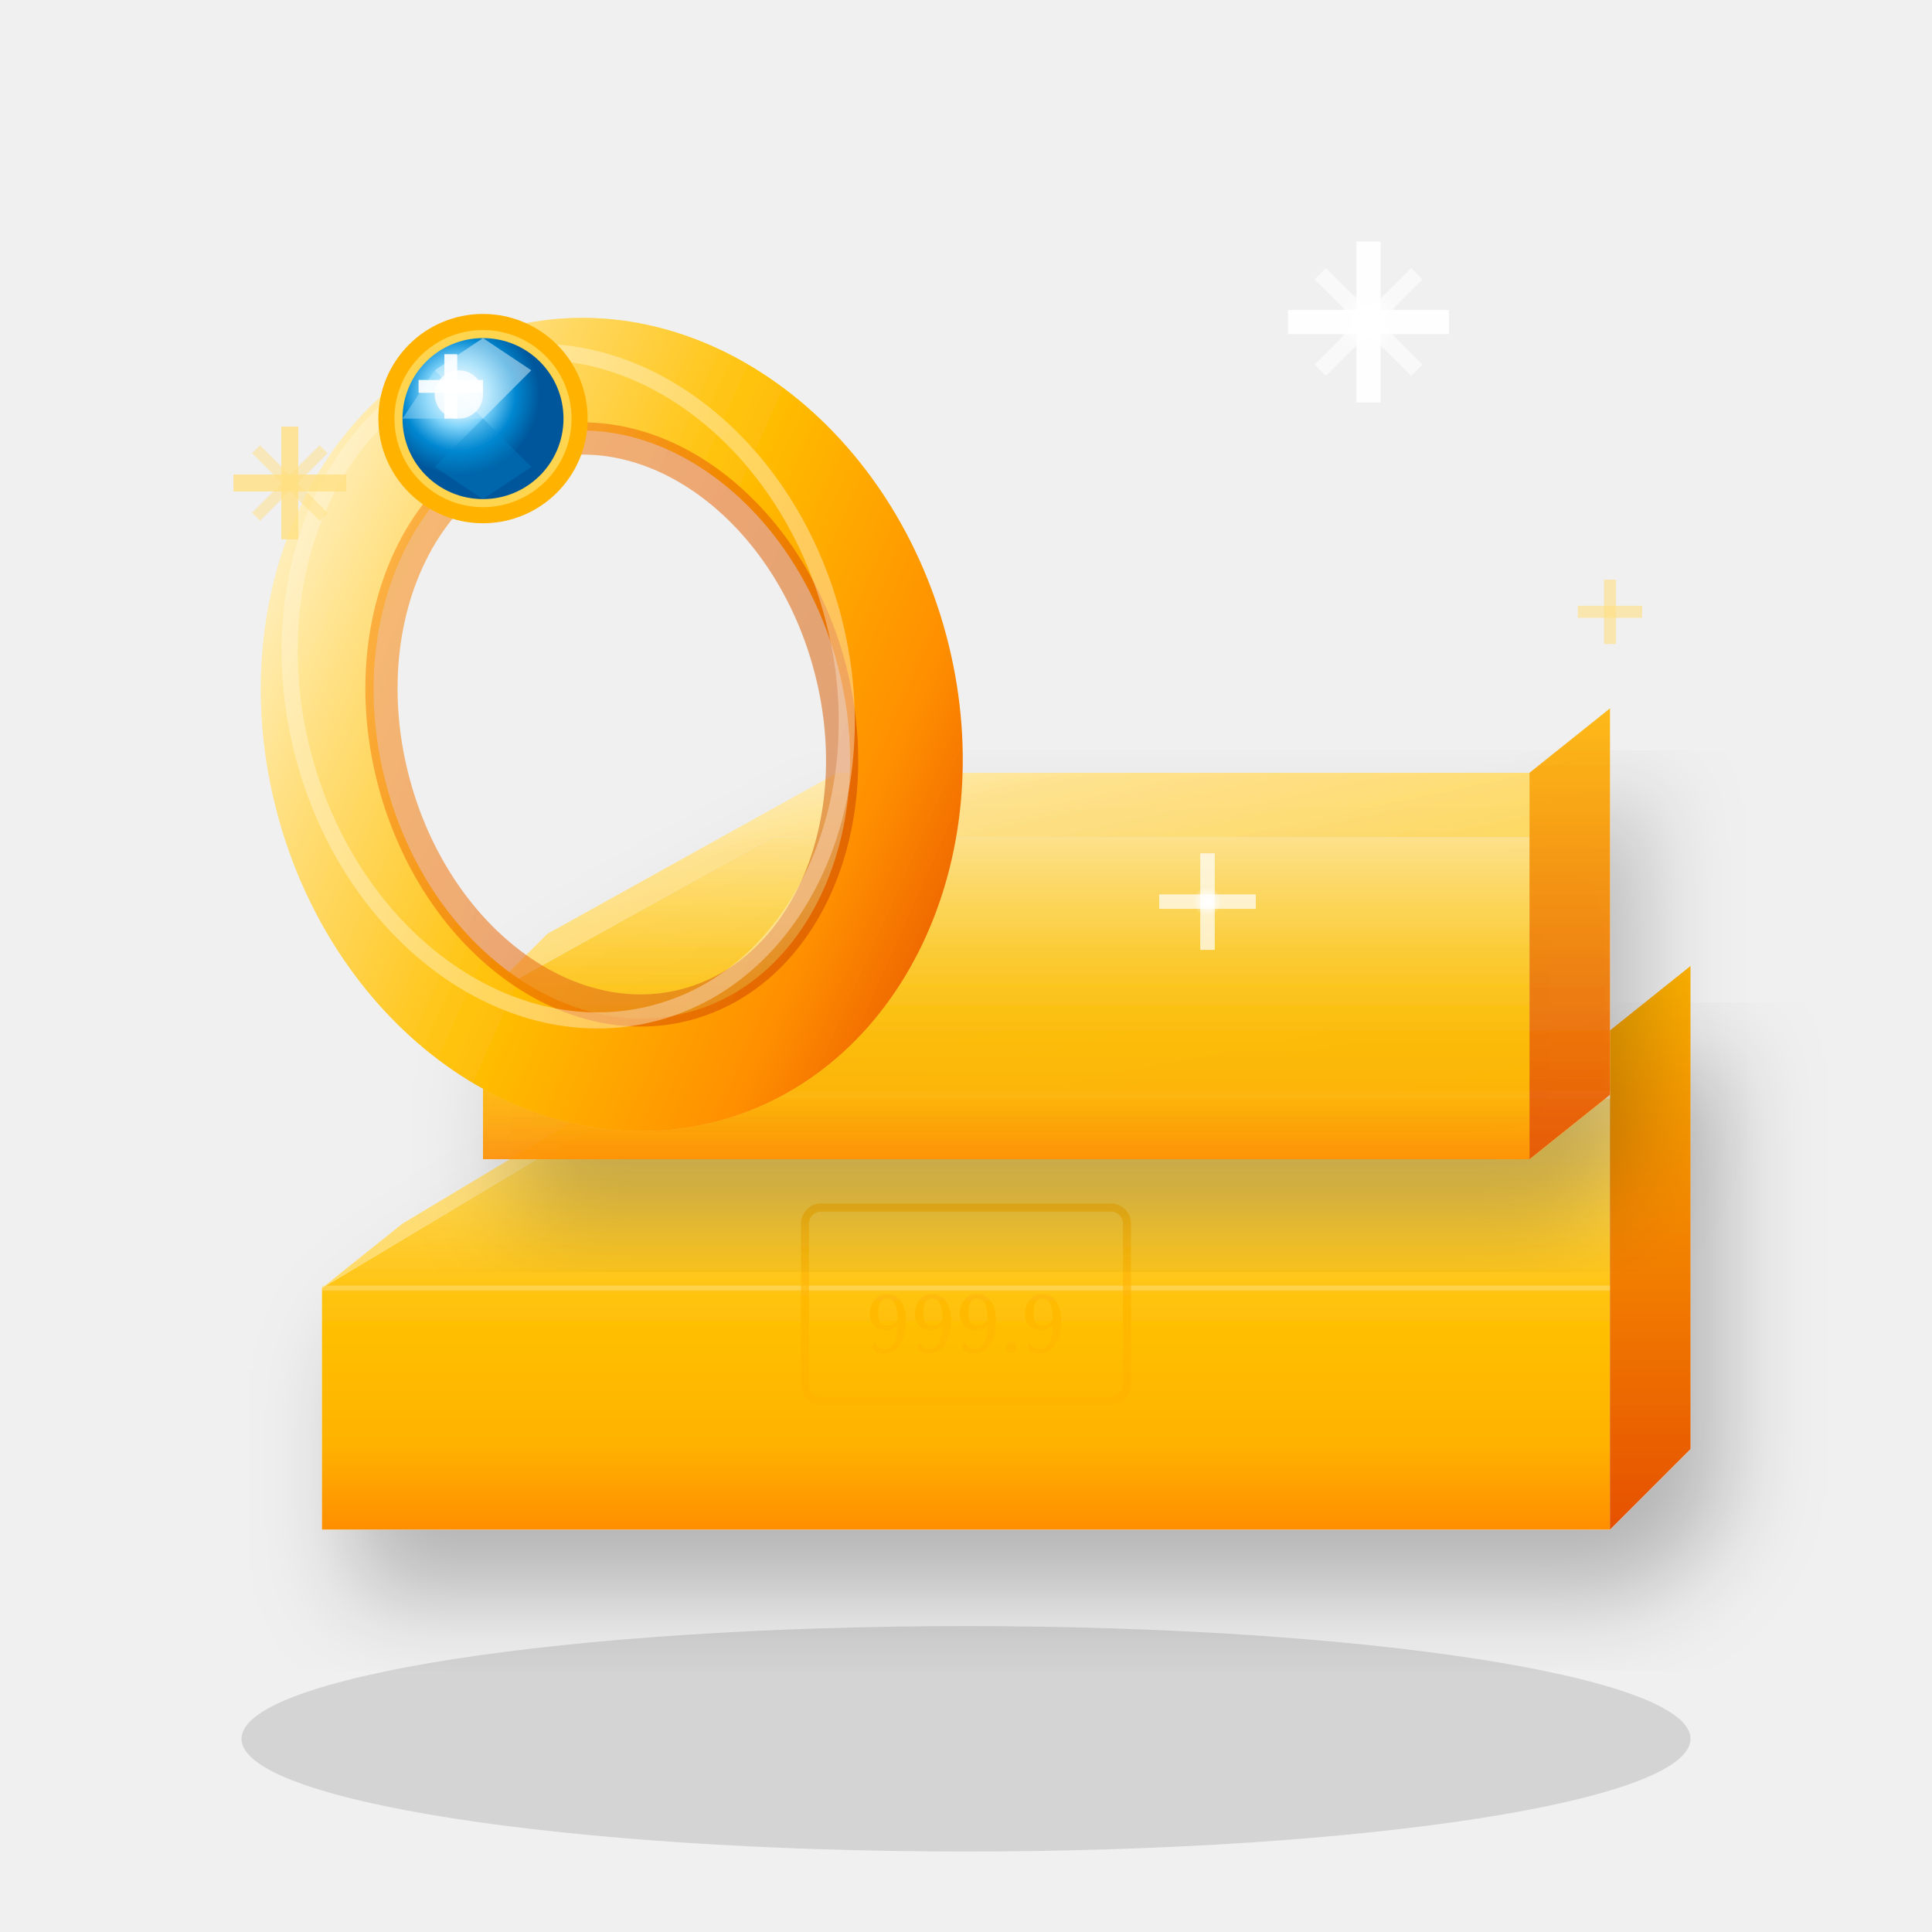
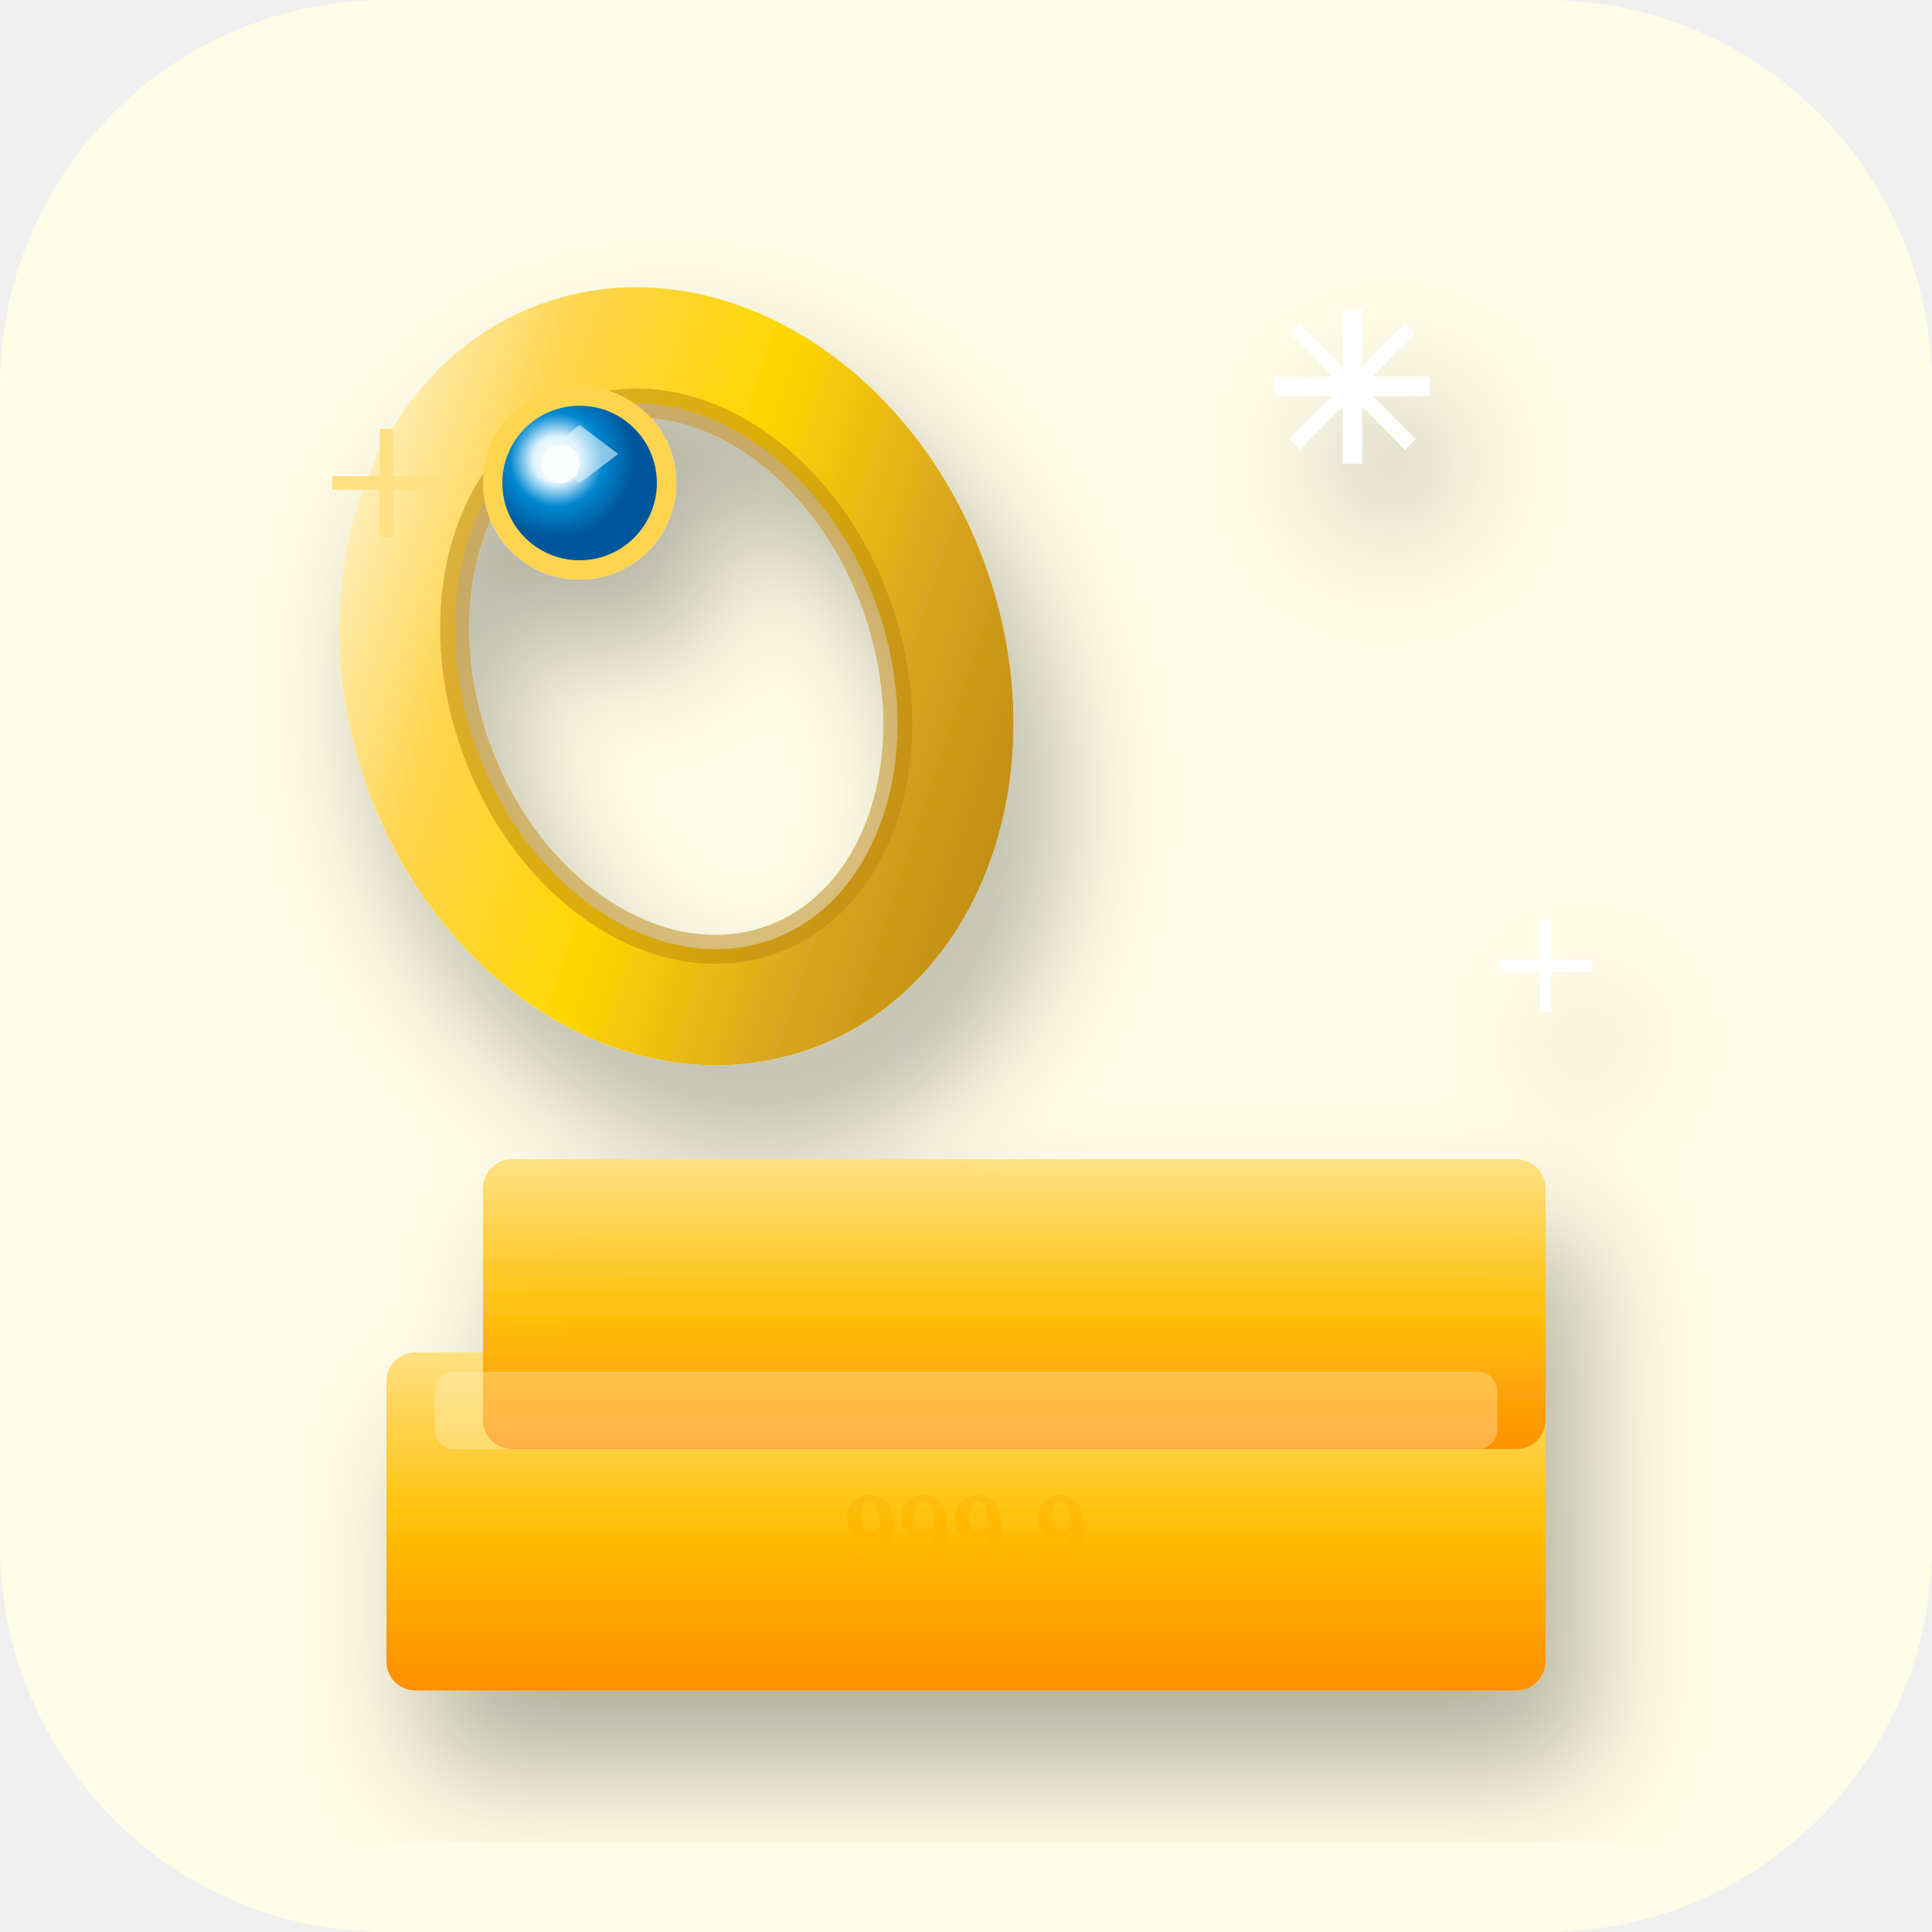
- <svg xmlns="http://www.w3.org/2000/svg" viewBox="0 0 120 120" width="120" height="120">
+ <svg xmlns="http://www.w3.org/2000/svg" viewBox="0 0 200 200" width="200" height="200">
  <defs>
-     <linearGradient id="goldBar" x1="0%" y1="0%" x2="0%" y2="100%">
+     <linearGradient id="goldGrad" x1="0%" y1="0%" x2="100%" y2="100%">
+       <stop offset="0%" stop-color="#FFF8E1" />
+       <stop offset="25%" stop-color="#FFD54F" />
+       <stop offset="50%" stop-color="#FFD700" />
+       <stop offset="75%" stop-color="#DAA520" />
+       <stop offset="100%" stop-color="#B8860B" />
+     </linearGradient>
+     <radialGradient id="gemGrad" cx="35%" cy="35%" r="50%">
+       <stop offset="0%" stop-color="#FFFFFF" />
+       <stop offset="30%" stop-color="#E1F5FE" />
+       <stop offset="60%" stop-color="#0288D1" />
+       <stop offset="100%" stop-color="#01579B" />
+     </radialGradient>
+     <linearGradient id="barGrad" x1="0%" y1="0%" x2="0%" y2="100%">
      <stop offset="0%" stop-color="#FFE082" />
-       <stop offset="20%" stop-color="#FFD54F" />
      <stop offset="50%" stop-color="#FFC107" />
-       <stop offset="80%" stop-color="#FFB300" />
      <stop offset="100%" stop-color="#FF8F00" />
    </linearGradient>
-     <linearGradient id="goldBarSide" x1="0%" y1="0%" x2="0%" y2="100%">
-       <stop offset="0%" stop-color="#FFB300" />
-       <stop offset="100%" stop-color="#E65100" />
-     </linearGradient>
-     <linearGradient id="goldBarTop" x1="0%" y1="0%" x2="100%" y2="100%">
-       <stop offset="0%" stop-color="#FFF8E1" />
-       <stop offset="30%" stop-color="#FFE082" />
-       <stop offset="70%" stop-color="#FFD54F" />
-       <stop offset="100%" stop-color="#FFC107" />
-     </linearGradient>
-     <linearGradient id="ringGold" x1="0%" y1="0%" x2="100%" y2="100%">
-       <stop offset="0%" stop-color="#FFF8E1" />
-       <stop offset="20%" stop-color="#FFE082" />
-       <stop offset="50%" stop-color="#FFC107" />
-       <stop offset="80%" stop-color="#FF8F00" />
-       <stop offset="100%" stop-color="#E65100" />
-     </linearGradient>
-     <linearGradient id="ringInner" x1="0%" y1="0%" x2="100%" y2="100%">
-       <stop offset="0%" stop-color="#FF8F00" />
-       <stop offset="50%" stop-color="#E65100" />
-       <stop offset="100%" stop-color="#BF360C" />
-     </linearGradient>
-     <radialGradient id="gemstone" cx="35%" cy="35%" r="50%">
-       <stop offset="0%" stop-color="#FFFFFF" />
-       <stop offset="20%" stop-color="#E1F5FE" />
-       <stop offset="40%" stop-color="#81D4FA" />
-       <stop offset="70%" stop-color="#0288D1" />
-       <stop offset="100%" stop-color="#01579B" />
-     </radialGradient>
-     <radialGradient id="sparkle" cx="50%" cy="50%" r="50%">
-       <stop offset="0%" stop-color="#FFFFFF" />
-       <stop offset="50%" stop-color="#FFFFFF" stop-opacity="0.5" />
-       <stop offset="100%" stop-color="#FFFFFF" stop-opacity="0" />
-     </radialGradient>
-     <filter id="goldShadow" x="-10%" y="-5%" width="130%" height="130%">
-       <feDropShadow dx="2" dy="4" stdDeviation="3" flood-color="#000" flood-opacity="0.25" />
+     <filter id="goldShadow">
+       <feDropShadow dx="4" dy="8" stdDeviation="6" flood-color="#000" flood-opacity="0.3" />
    </filter>
-     <filter id="goldGlow" x="-20%" y="-20%" width="140%" height="140%">
-       <feGaussianBlur in="SourceAlpha" stdDeviation="3" />
-       <feOffset dx="0" dy="0" />
-       <feComponentTransfer>
-         <feFuncA type="linear" slope="0.3" />
-       </feComponentTransfer>
-       <feFlood flood-color="#FFD54F" flood-opacity="0.3" />
-       <feComposite in2="SourceAlpha" operator="in" />
-       <feMerge>
-         <feMergeNode />
-         <feMergeNode in="SourceGraphic" />
-       </feMerge>
+     <filter id="goldGlow">
+       <feGaussianBlur stdDeviation="4" />
    </filter>
  </defs>
-   <ellipse cx="60" cy="108" rx="45" ry="7" fill="#000" opacity="0.12" />
+   <rect width="200" height="200" rx="40" fill="#FFFDE7" />
  <g filter="url(#goldShadow)">
-     <path d="M20,80 L40,68 L100,68 L100,95 L20,95Z" fill="url(#goldBar)" />
-     <path d="M25,76 L45,64 L100,64 L100,68 L40,68 L20,80Z" fill="url(#goldBarTop)" />
-     <path d="M100,64 L100,95 L105,90 L105,60Z" fill="url(#goldBarSide)" />
-     <line x1="20" y1="80" x2="100" y2="80" stroke="#FFE082" stroke-width="0.3" opacity="0.5" />
-     <line x1="40" y1="68" x2="100" y2="68" stroke="#FFF8E1" stroke-width="0.5" opacity="0.7" />
-     <rect x="50" y="75" width="20" height="12" rx="1" fill="none" stroke="#FFB300" stroke-width="0.5" opacity="0.6" />
-     <text x="60" y="84" font-size="5" text-anchor="middle" fill="#FFB300" opacity="0.5" font-family="serif">999.9</text>
-   </g>
-   <g filter="url(#goldShadow)">
-     <path d="M30,62 L48,52 L95,52 L95,72 L30,72Z" fill="url(#goldBar)" opacity="0.9" />
-     <path d="M34,58 L52,48 L95,48 L95,52 L48,52 L30,62Z" fill="url(#goldBarTop)" opacity="0.9" />
-     <path d="M95,48 L95,72 L100,68 L100,44Z" fill="url(#goldBarSide)" opacity="0.9" />
-   </g>
-   <g filter="url(#goldGlow)">
-     <ellipse cx="38" cy="45" rx="18" ry="22" fill="none" stroke="url(#ringGold)" stroke-width="7" transform="rotate(-15 38 45)" />
-     <ellipse cx="38" cy="45" rx="14" ry="18" fill="none" stroke="url(#ringInner)" stroke-width="2" transform="rotate(-15 38 45)" opacity="0.5" />
-     <ellipse cx="36" cy="42" rx="17" ry="21" fill="none" stroke="#FFF8E1" stroke-width="1" transform="rotate(-15 38 45)" opacity="0.4" />
-     <circle cx="30" cy="26" r="6" fill="#FFD54F" stroke="#FFB300" stroke-width="1" />
-     <circle cx="30" cy="26" r="5" fill="url(#gemstone)" />
-     <path d="M27,23 L30,26 L33,23 L30,21Z" fill="#E1F5FE" opacity="0.5" />
-     <path d="M27,29 L30,26 L33,29 L30,31Z" fill="#0288D1" opacity="0.3" />
-     <path d="M25,26 L30,26 L27,23Z" fill="#B3E5FC" opacity="0.4" />
-     <circle cx="28.5" cy="24.5" r="1.5" fill="#FFFFFF" opacity="0.8" />
-   </g>
-   <g>
-     <g transform="translate(85,20)">
-       <line x1="0" y1="-5" x2="0" y2="5" stroke="#FFF" stroke-width="1.5" opacity="0.9" />
-       <line x1="-5" y1="0" x2="5" y2="0" stroke="#FFF" stroke-width="1.5" opacity="0.9" />
-       <line x1="-3" y1="-3" x2="3" y2="3" stroke="#FFF" stroke-width="1" opacity="0.6" />
-       <line x1="3" y1="-3" x2="-3" y2="3" stroke="#FFF" stroke-width="1" opacity="0.6" />
-       <circle cx="0" cy="0" r="2" fill="url(#sparkle)" />
+     <rect x="40" y="140" width="120" height="35" rx="3" fill="url(#barGrad)" />
+     <rect x="50" y="120" width="110" height="30" rx="3" fill="url(#barGrad)" opacity="0.95" />
+     <rect x="45" y="142" width="110" height="8" rx="2" fill="#FFF8E1" opacity="0.3" />
+     <text x="100" y="162" font-size="10" text-anchor="middle" fill="#FFB300" opacity="0.5" font-family="serif" font-weight="bold">999.9</text>
+     <g transform="translate(70, 70)">
+       <animateTransform attributeName="transform" type="scale" values="1;1.05;1" dur="3s" repeatCount="indefinite" additive="sum" />
+       <ellipse rx="28" ry="35" fill="none" stroke="url(#goldGrad)" stroke-width="12" transform="rotate(-20)" />
+       <ellipse rx="22" ry="29" fill="none" stroke="#B8860B" stroke-width="3" transform="rotate(-20)" opacity="0.5" />
+       <circle cx="-10" cy="-20" r="10" fill="#FFD54F" />
+       <circle cx="-10" cy="-20" r="8" fill="url(#gemGrad)" />
+       <path d="M-14,-23 L-10,-20 L-6,-23 L-10,-26Z" fill="#E1F5FE" opacity="0.6" />
+       <circle cx="-12" cy="-22" r="2" fill="#FFFFFF" opacity="0.9" />
    </g>
-     <g transform="translate(18,30) scale(0.7)">
-       <line x1="0" y1="-5" x2="0" y2="5" stroke="#FFE082" stroke-width="1.5" opacity="0.8" />
-       <line x1="-5" y1="0" x2="5" y2="0" stroke="#FFE082" stroke-width="1.5" opacity="0.8" />
-       <line x1="-3" y1="-3" x2="3" y2="3" stroke="#FFE082" stroke-width="1" opacity="0.5" />
-       <line x1="3" y1="-3" x2="-3" y2="3" stroke="#FFE082" stroke-width="1" opacity="0.5" />
-     </g>
-     <g transform="translate(75,56) scale(0.6)">
-       <line x1="0" y1="-5" x2="0" y2="5" stroke="#FFF" stroke-width="1.5" opacity="0.7" />
-       <line x1="-5" y1="0" x2="5" y2="0" stroke="#FFF" stroke-width="1.5" opacity="0.7" />
-       <circle cx="0" cy="0" r="1.5" fill="url(#sparkle)" />
-     </g>
-     <g transform="translate(28,24) scale(0.4)">
-       <line x1="0" y1="-5" x2="0" y2="5" stroke="#FFF" stroke-width="2" opacity="0.9" />
-       <line x1="-5" y1="0" x2="5" y2="0" stroke="#FFF" stroke-width="2" opacity="0.9" />
-     </g>
-     <g transform="translate(100,38) scale(0.5)">
-       <line x1="0" y1="-4" x2="0" y2="4" stroke="#FFE082" stroke-width="1.5" opacity="0.6" />
-       <line x1="-4" y1="0" x2="4" y2="0" stroke="#FFE082" stroke-width="1.5" opacity="0.6" />
+     <g>
+       <g transform="translate(140, 40)">
+         <animate attributeName="opacity" values="0.5;1;0.5" dur="1.5s" repeatCount="indefinite" begin="0s" />
+         <line x1="0" y1="-8" x2="0" y2="8" stroke="#FFF" stroke-width="2" />
+         <line x1="-8" y1="0" x2="8" y2="0" stroke="#FFF" stroke-width="2" />
+         <line x1="-6" y1="-6" x2="6" y2="6" stroke="#FFF" stroke-width="1.5" />
+         <line x1="6" y1="-6" x2="-6" y2="6" stroke="#FFF" stroke-width="1.5" />
+       </g>
+       <g transform="translate(40, 50) scale(0.7)">
+         <animate attributeName="opacity" values="0.5;1;0.5" dur="1.5s" repeatCount="indefinite" begin="0.5s" />
+         <line x1="0" y1="-8" x2="0" y2="8" stroke="#FFE082" stroke-width="2" />
+         <line x1="-8" y1="0" x2="8" y2="0" stroke="#FFE082" stroke-width="2" />
+       </g>
+       <g transform="translate(160, 100) scale(0.6)">
+         <animate attributeName="opacity" values="0.5;1;0.5" dur="1.5s" repeatCount="indefinite" begin="1s" />
+         <line x1="0" y1="-8" x2="0" y2="8" stroke="#FFF" stroke-width="2" />
+         <line x1="-8" y1="0" x2="8" y2="0" stroke="#FFF" stroke-width="2" />
+       </g>
    </g>
  </g>
</svg>
